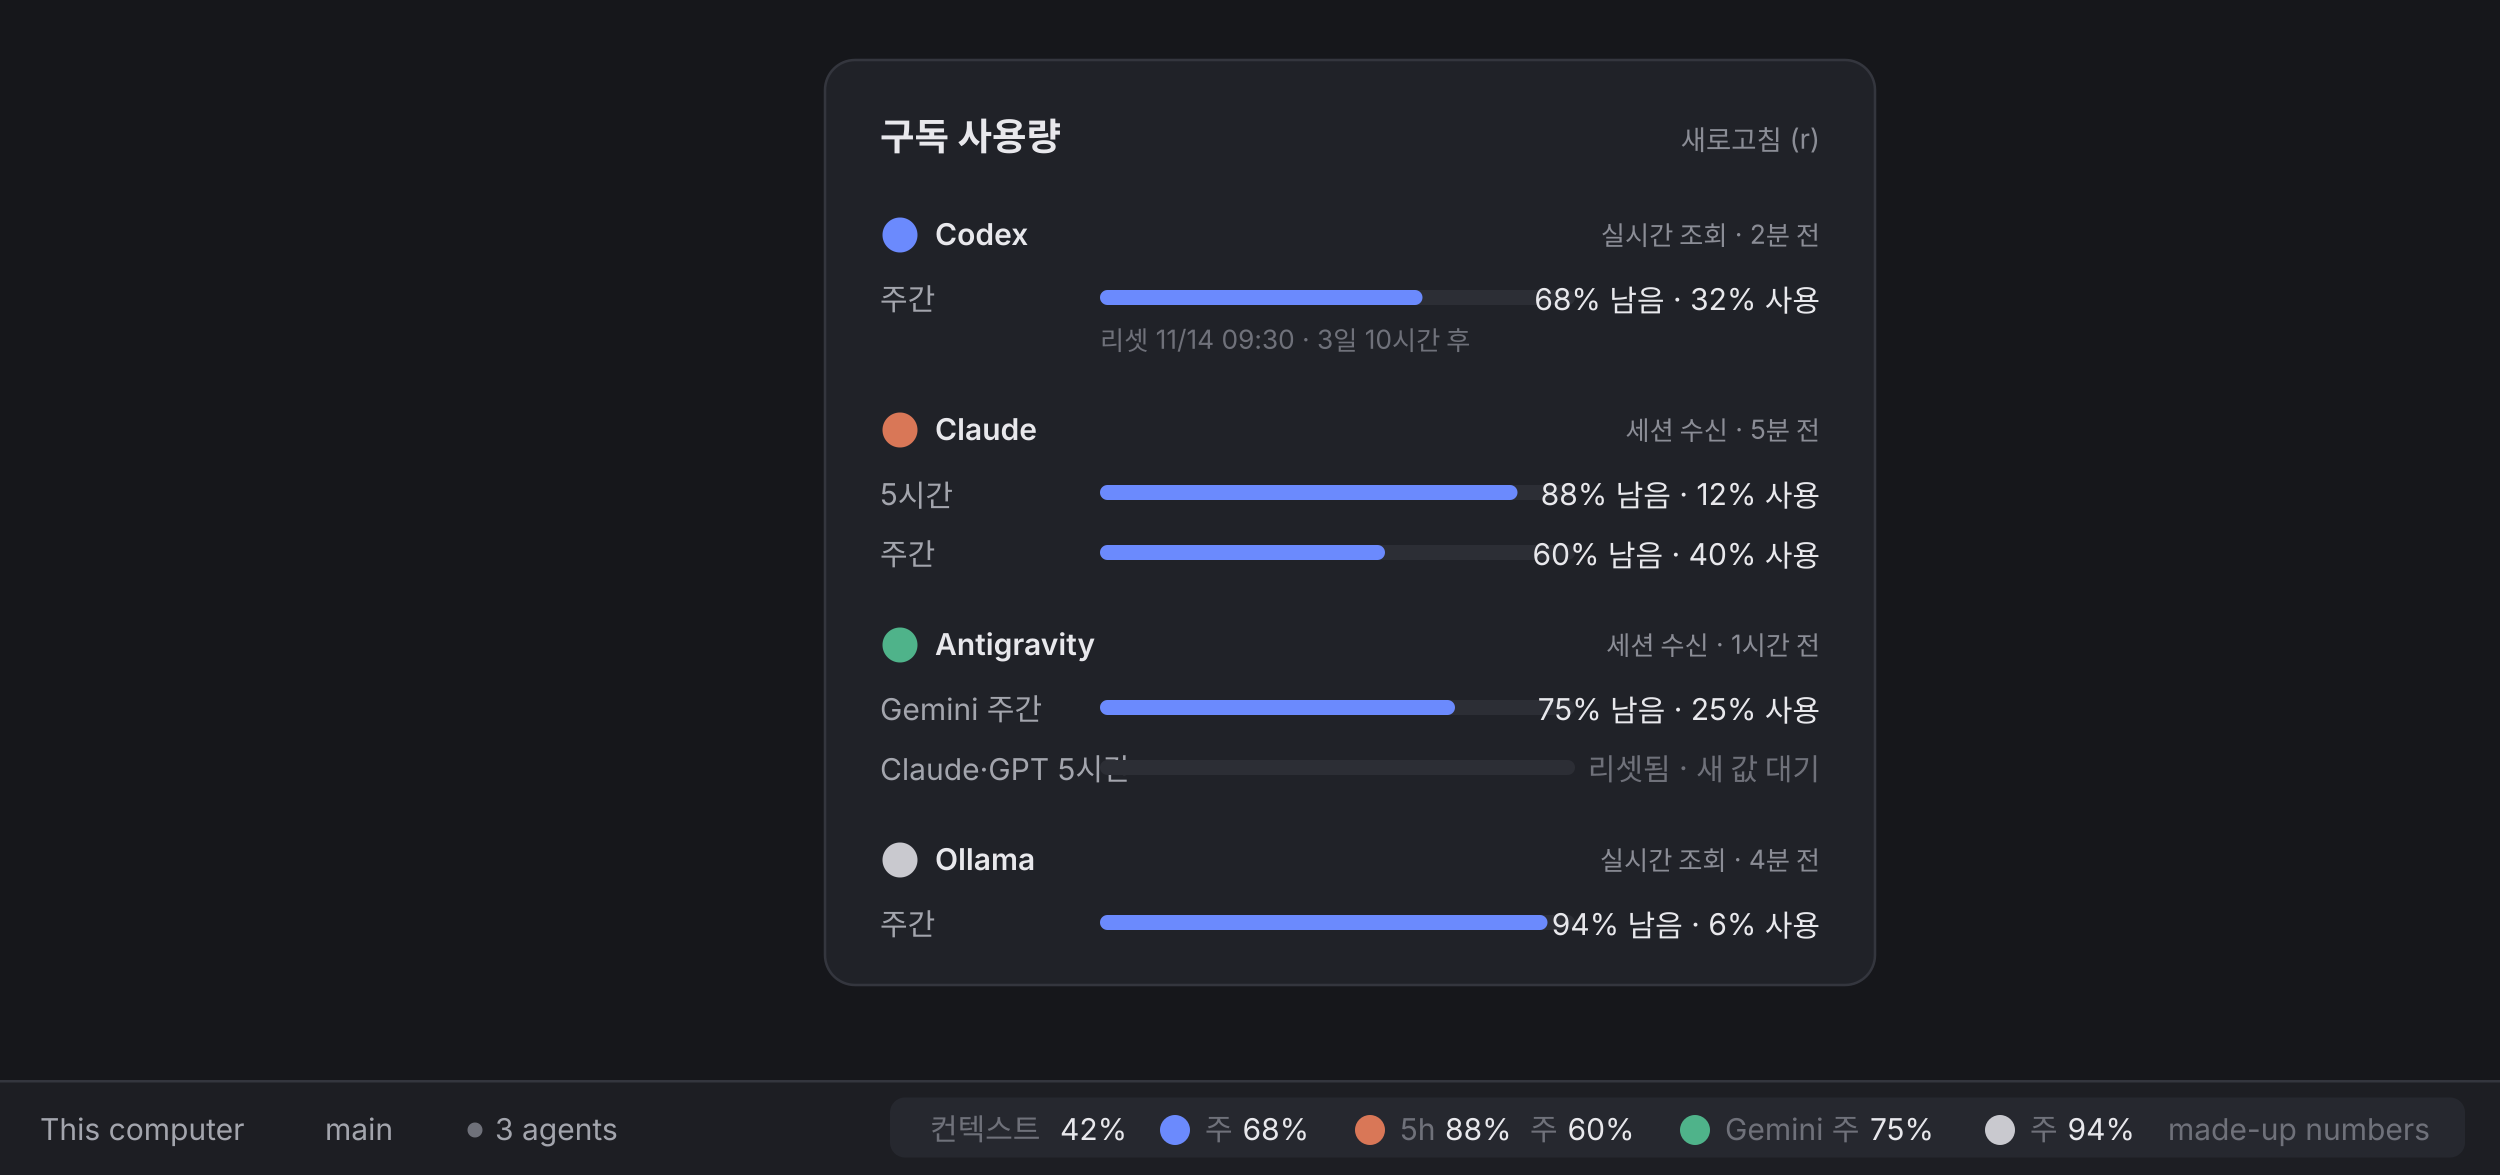
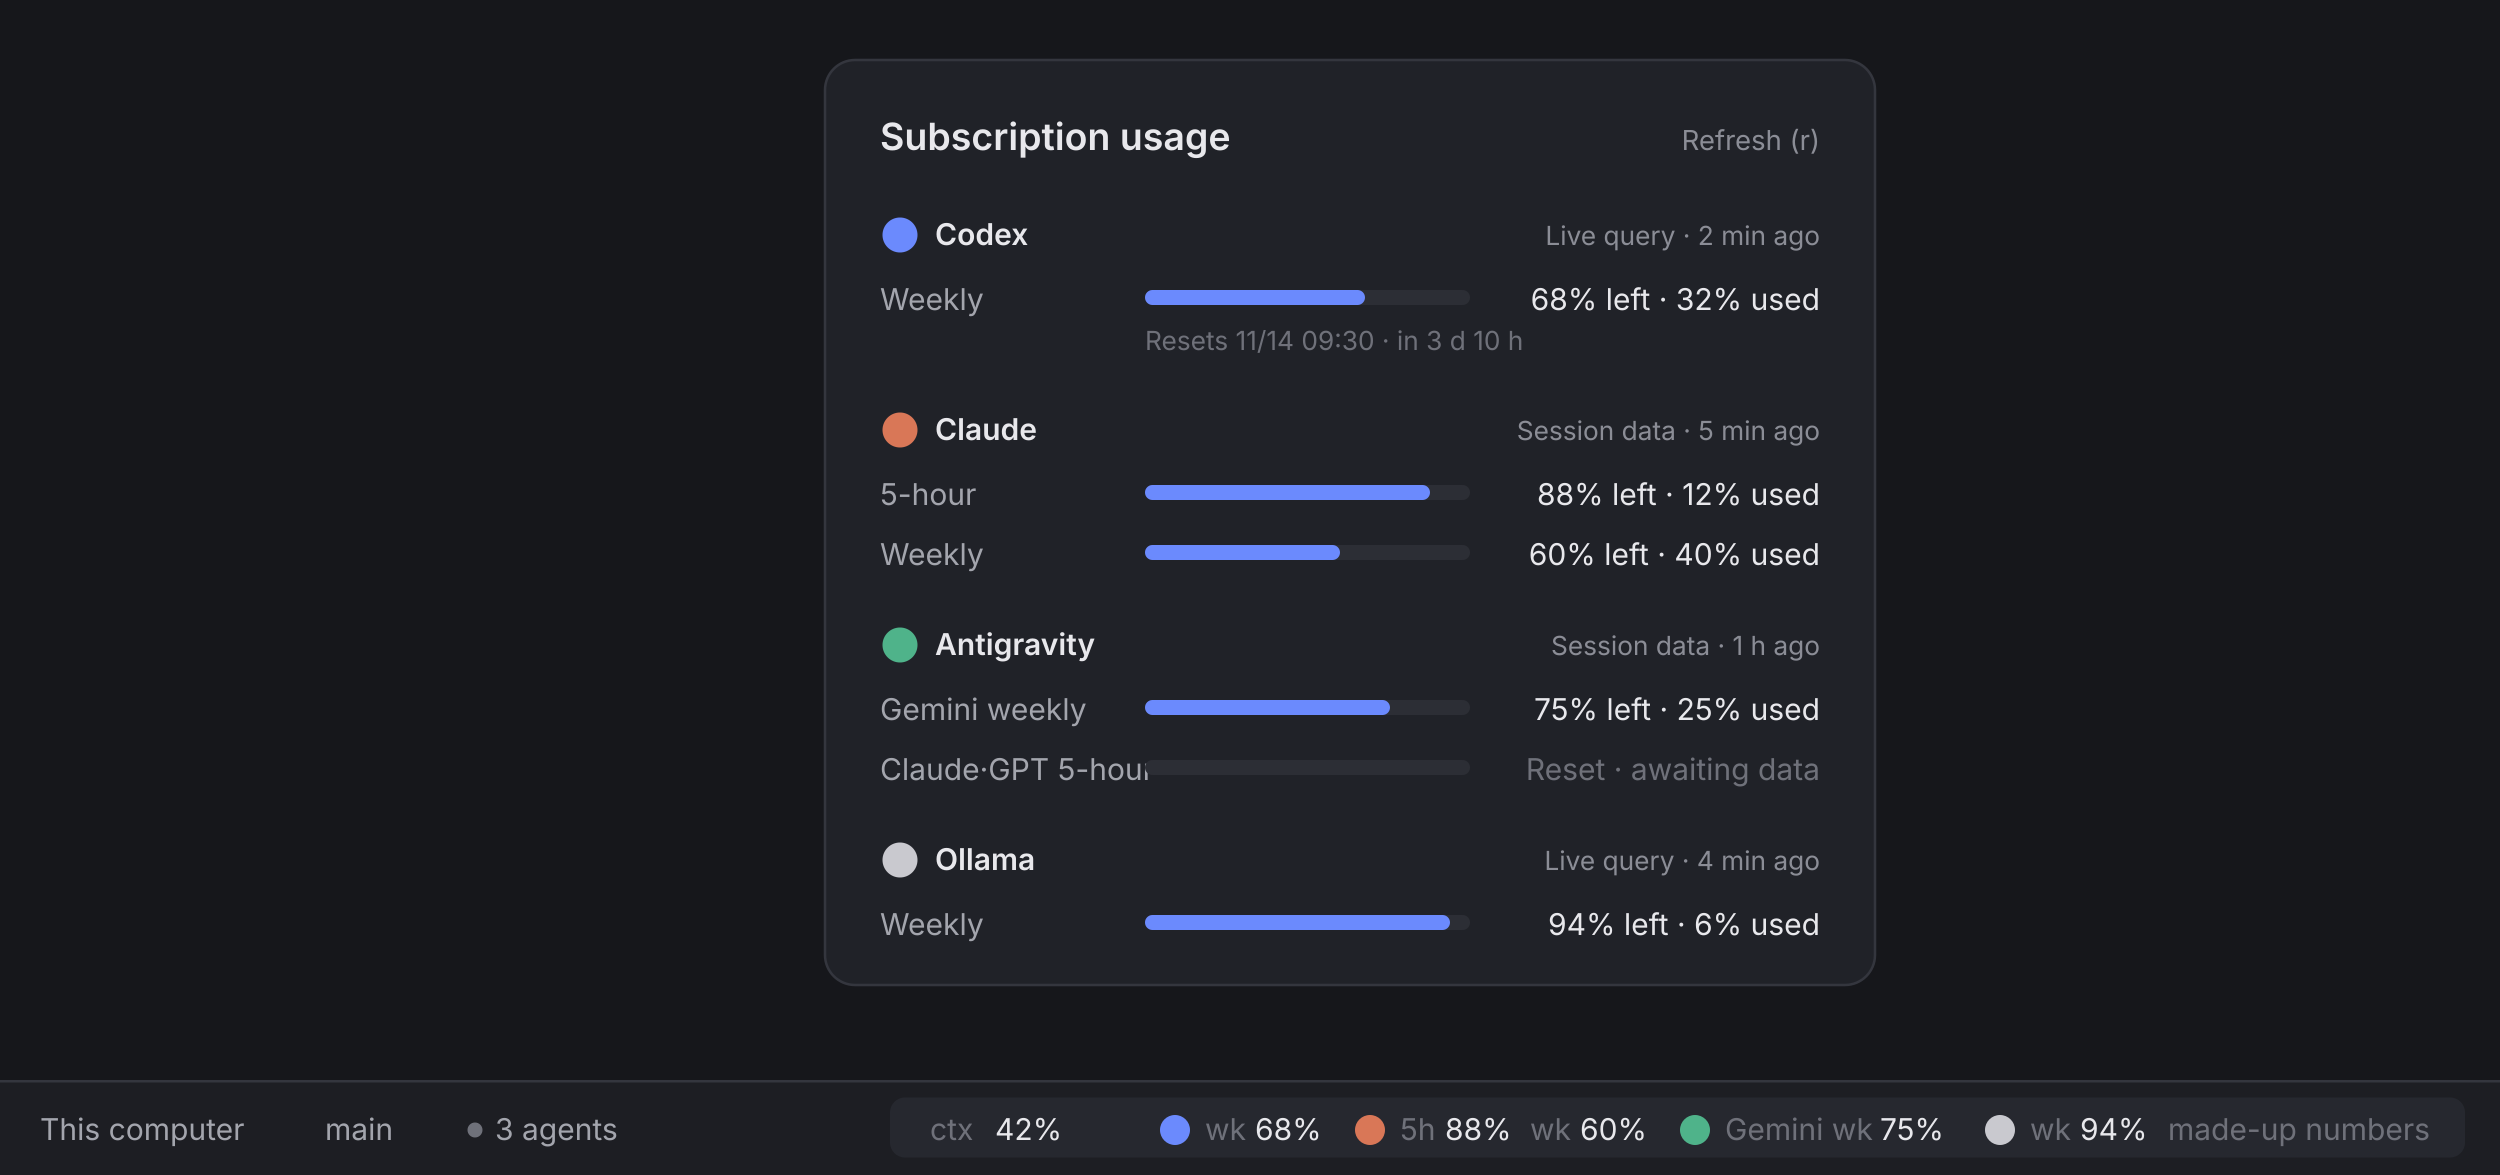
<svg xmlns="http://www.w3.org/2000/svg" width="1000" height="470" viewBox="0 0 1000 470" font-family="-apple-system, 'Segoe UI', 'Apple SD Gothic Neo', 'Noto Sans KR', sans-serif">
  <rect width="1000" height="470" fill="#16171b" />
  <g transform="translate(330,24)">
    <rect width="420" height="370" rx="12" fill="#202228" stroke="#34363e" />
-     <text x="22" y="36" font-size="15" font-weight="600" fill="#e8e8ec">구독 사용량</text>
-     <text x="398" y="36" font-size="11" fill="#8b8d96" text-anchor="end">새로고침 (r)</text>
+     <text x="22" y="36" font-size="15" font-weight="600" fill="#e8e8ec">Subscription usage</text>
+     <text x="398" y="36" font-size="11" fill="#8b8d96" text-anchor="end">Refresh (r)</text>
    <g font-size="12">
      <circle cx="30" cy="70" r="7" fill="#6b8afd" />
      <text x="44" y="74" fill="#e8e8ec" font-weight="600">Codex</text>
-       <text x="398" y="74" fill="#8b8d96" font-size="10.5" text-anchor="end">실시간 조회 · 2분 전</text>
-       <text x="22" y="100" fill="#a3a5ad">주간</text>
-       <rect x="110" y="92" width="190" height="6" rx="3" fill="#2c2e35" />
-       <rect x="110" y="92" width="129" height="6" rx="3" fill="#6b8afd" />
-       <text x="398" y="100" fill="#e8e8ec" text-anchor="end">68% 남음 · 32% 사용</text>
-       <text x="110" y="116" fill="#6f717a" font-size="10.5">리셋 11/14 09:30 · 3일 10시간 후</text>
+       <text x="398" y="74" fill="#8b8d96" font-size="10.5" text-anchor="end">Live query · 2 min ago</text>
+       <text x="22" y="100" fill="#a3a5ad">Weekly</text>
+       <rect x="128" y="92" width="130" height="6" rx="3" fill="#2c2e35" />
+       <rect x="128" y="92" width="88" height="6" rx="3" fill="#6b8afd" />
+       <text x="398" y="100" fill="#e8e8ec" text-anchor="end">68% left · 32% used</text>
+       <text x="128" y="116" fill="#6f717a" font-size="10.5">Resets 11/14 09:30 · in 3 d 10 h</text>
      <circle cx="30" cy="148" r="7" fill="#d97757" />
      <text x="44" y="152" fill="#e8e8ec" font-weight="600">Claude</text>
-       <text x="398" y="152" fill="#8b8d96" font-size="10.5" text-anchor="end">세션 수신 · 5분 전</text>
-       <text x="22" y="178" fill="#a3a5ad">5시간</text>
-       <rect x="110" y="170" width="190" height="6" rx="3" fill="#2c2e35" />
-       <rect x="110" y="170" width="167" height="6" rx="3" fill="#6b8afd" />
-       <text x="398" y="178" fill="#e8e8ec" text-anchor="end">88% 남음 · 12% 사용</text>
-       <text x="22" y="202" fill="#a3a5ad">주간</text>
-       <rect x="110" y="194" width="190" height="6" rx="3" fill="#2c2e35" />
-       <rect x="110" y="194" width="114" height="6" rx="3" fill="#6b8afd" />
-       <text x="398" y="202" fill="#e8e8ec" text-anchor="end">60% 남음 · 40% 사용</text>
+       <text x="398" y="152" fill="#8b8d96" font-size="10.5" text-anchor="end">Session data · 5 min ago</text>
+       <text x="22" y="178" fill="#a3a5ad">5-hour</text>
+       <rect x="128" y="170" width="130" height="6" rx="3" fill="#2c2e35" />
+       <rect x="128" y="170" width="114" height="6" rx="3" fill="#6b8afd" />
+       <text x="398" y="178" fill="#e8e8ec" text-anchor="end">88% left · 12% used</text>
+       <text x="22" y="202" fill="#a3a5ad">Weekly</text>
+       <rect x="128" y="194" width="130" height="6" rx="3" fill="#2c2e35" />
+       <rect x="128" y="194" width="78" height="6" rx="3" fill="#6b8afd" />
+       <text x="398" y="202" fill="#e8e8ec" text-anchor="end">60% left · 40% used</text>
      <circle cx="30" cy="234" r="7" fill="#4fb38a" />
      <text x="44" y="238" fill="#e8e8ec" font-weight="600">Antigravity</text>
-       <text x="398" y="238" fill="#8b8d96" font-size="10.5" text-anchor="end">세션 수신 · 1시간 전</text>
-       <text x="22" y="264" fill="#a3a5ad">Gemini 주간</text>
-       <rect x="110" y="256" width="190" height="6" rx="3" fill="#2c2e35" />
-       <rect x="110" y="256" width="142" height="6" rx="3" fill="#6b8afd" />
-       <text x="398" y="264" fill="#e8e8ec" text-anchor="end">75% 남음 · 25% 사용</text>
-       <text x="22" y="288" fill="#a3a5ad">Claude·GPT 5시간</text>
-       <rect x="110" y="280" width="190" height="6" rx="3" fill="#2c2e35" />
-       <text x="398" y="288" fill="#6f717a" text-anchor="end">리셋됨 · 새 값 대기</text>
+       <text x="398" y="238" fill="#8b8d96" font-size="10.5" text-anchor="end">Session data · 1 h ago</text>
+       <text x="22" y="264" fill="#a3a5ad">Gemini weekly</text>
+       <rect x="128" y="256" width="130" height="6" rx="3" fill="#2c2e35" />
+       <rect x="128" y="256" width="98" height="6" rx="3" fill="#6b8afd" />
+       <text x="398" y="264" fill="#e8e8ec" text-anchor="end">75% left · 25% used</text>
+       <text x="22" y="288" fill="#a3a5ad">Claude·GPT 5-hour</text>
+       <rect x="128" y="280" width="130" height="6" rx="3" fill="#2c2e35" />
+       <text x="398" y="288" fill="#6f717a" text-anchor="end">Reset · awaiting data</text>
      <circle cx="30" cy="320" r="7" fill="#c9c9cf" />
      <text x="44" y="324" fill="#e8e8ec" font-weight="600">Ollama</text>
-       <text x="398" y="324" fill="#8b8d96" font-size="10.5" text-anchor="end">실시간 조회 · 4분 전</text>
-       <text x="22" y="350" fill="#a3a5ad">주간</text>
-       <rect x="110" y="342" width="190" height="6" rx="3" fill="#2c2e35" />
-       <rect x="110" y="342" width="179" height="6" rx="3" fill="#6b8afd" />
-       <text x="398" y="350" fill="#e8e8ec" text-anchor="end">94% 남음 · 6% 사용</text>
+       <text x="398" y="324" fill="#8b8d96" font-size="10.5" text-anchor="end">Live query · 4 min ago</text>
+       <text x="22" y="350" fill="#a3a5ad">Weekly</text>
+       <rect x="128" y="342" width="130" height="6" rx="3" fill="#2c2e35" />
+       <rect x="128" y="342" width="122" height="6" rx="3" fill="#6b8afd" />
+       <text x="398" y="350" fill="#e8e8ec" text-anchor="end">94% left · 6% used</text>
    </g>
  </g>
  <g transform="translate(0,432)" font-size="12">
    <rect width="1000" height="38" fill="#1d1e23" />
    <line x1="0" y1="0.5" x2="1000" y2="0.5" stroke="#34363e" />
    <text x="16" y="24" fill="#a3a5ad">This computer</text>
    <text x="130" y="24" fill="#a3a5ad">main</text>
    <circle cx="190" cy="20" r="3" fill="#6f717a" />
    <text x="198" y="24" fill="#a3a5ad">3 agents</text>
    <rect x="356" y="7" width="630" height="24" rx="6" fill="#26282f" />
-     <text x="372" y="24" fill="#6f717a">컨텍스트</text>
-     <text x="424" y="24" fill="#e8e8ec">42%</text>
+     <text x="372" y="24" fill="#6f717a">ctx</text>
+     <text x="398" y="24" fill="#e8e8ec">42%</text>
    <circle cx="470" cy="20" r="6" fill="#6b8afd" />
-     <text x="482" y="24" fill="#6f717a">주</text>
-     <text x="497" y="24" fill="#e8e8ec">68%</text>
+     <text x="482" y="24" fill="#6f717a">wk</text>
+     <text x="502" y="24" fill="#e8e8ec">68%</text>
    <circle cx="548" cy="20" r="6" fill="#d97757" />
    <text x="560" y="24" fill="#6f717a">5h</text>
    <text x="578" y="24" fill="#e8e8ec">88%</text>
-     <text x="612" y="24" fill="#6f717a">주</text>
-     <text x="627" y="24" fill="#e8e8ec">60%</text>
+     <text x="612" y="24" fill="#6f717a">wk</text>
+     <text x="632" y="24" fill="#e8e8ec">60%</text>
    <circle cx="678" cy="20" r="6" fill="#4fb38a" />
-     <text x="690" y="24" fill="#6f717a">Gemini 주</text>
-     <text x="748" y="24" fill="#e8e8ec">75%</text>
+     <text x="690" y="24" fill="#6f717a">Gemini wk</text>
+     <text x="752" y="24" fill="#e8e8ec">75%</text>
    <circle cx="800" cy="20" r="6" fill="#c9c9cf" />
-     <text x="812" y="24" fill="#6f717a">주</text>
-     <text x="827" y="24" fill="#e8e8ec">94%</text>
+     <text x="812" y="24" fill="#6f717a">wk</text>
+     <text x="832" y="24" fill="#e8e8ec">94%</text>
    <text x="972" y="24" fill="#6f717a" text-anchor="end">made-up numbers</text>
  </g>
</svg>
